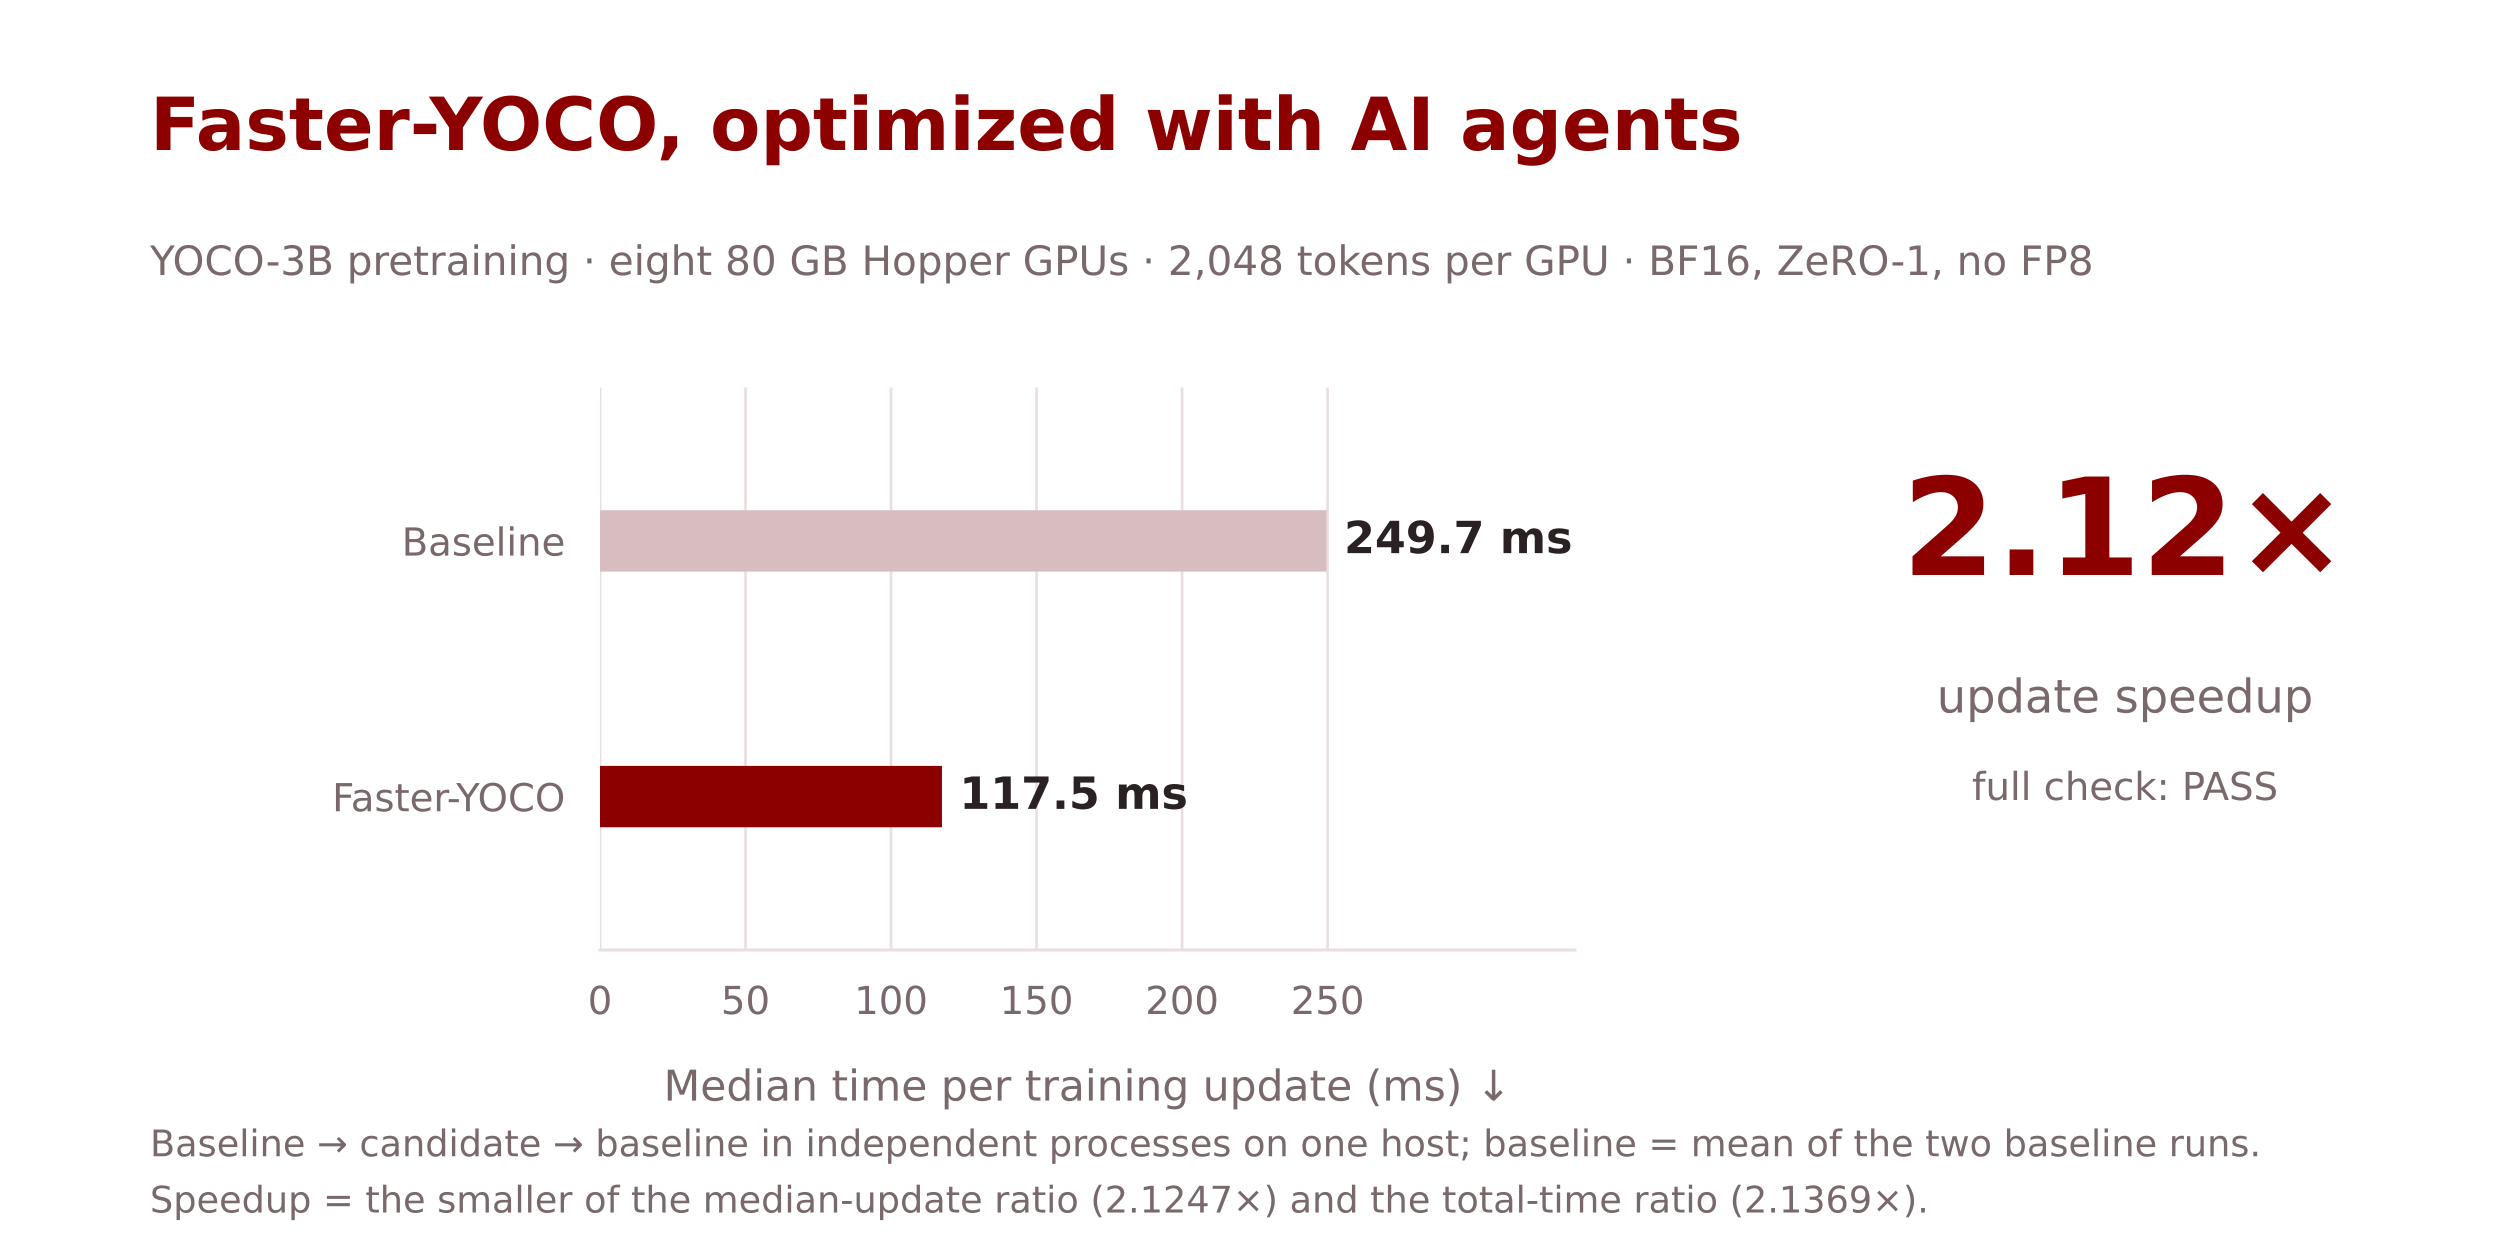
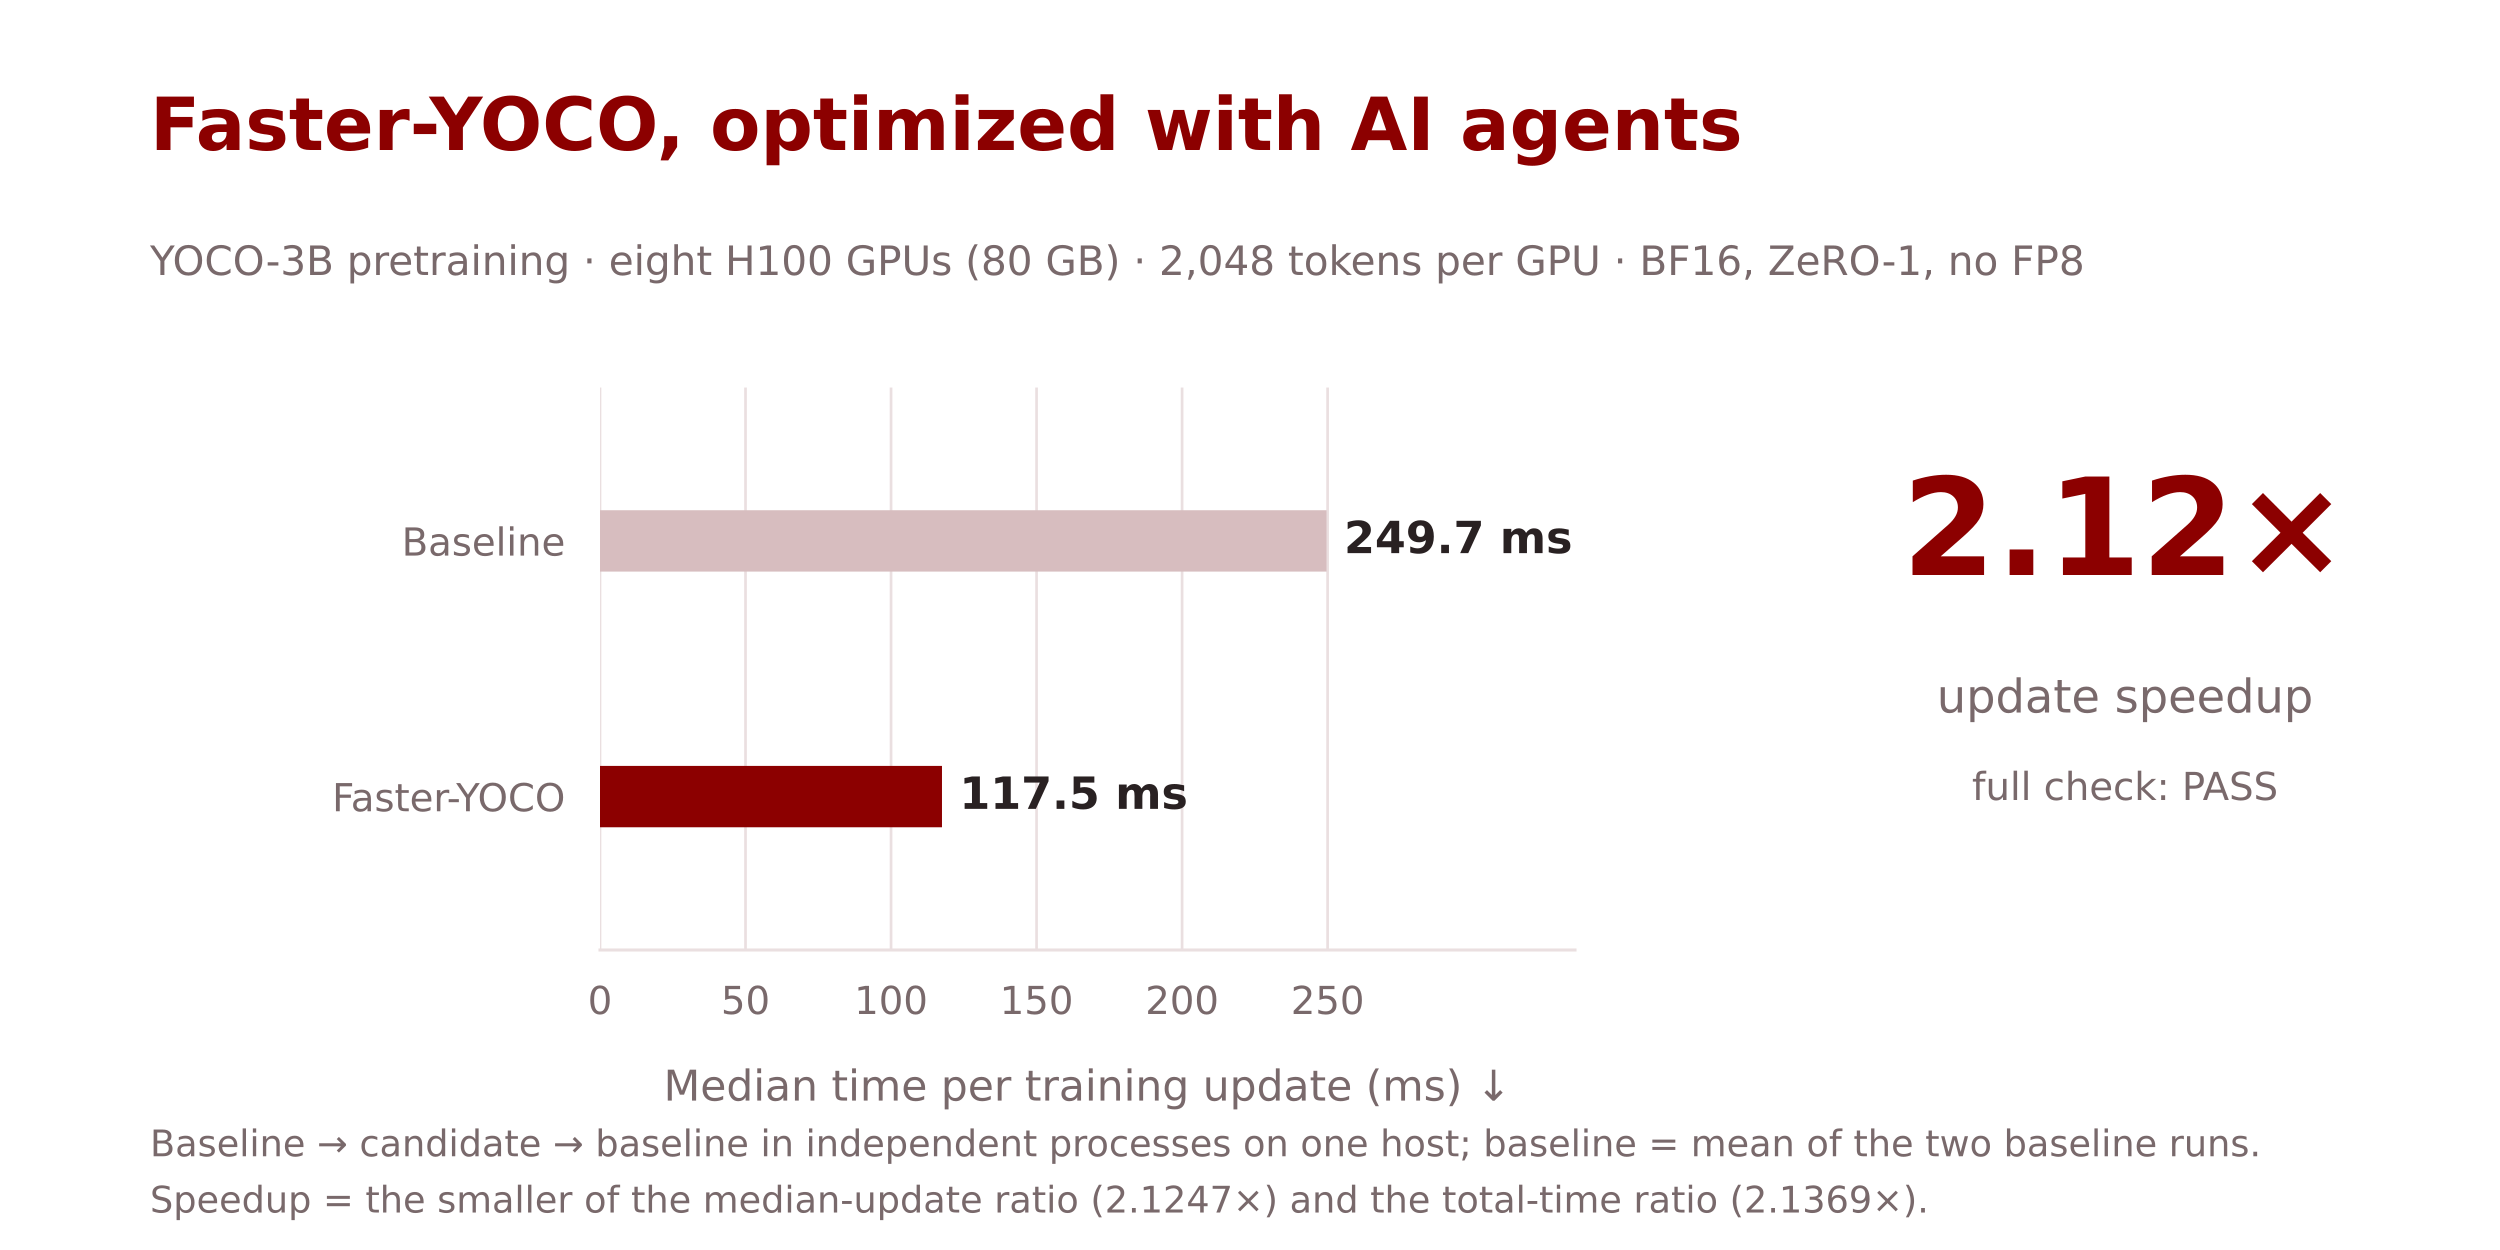
<svg xmlns="http://www.w3.org/2000/svg" width="648pt" height="324pt" viewBox="0 0 648 324" version="1.1">
  <defs>
    <style type="text/css">*{stroke-linejoin: round; stroke-linecap: butt}</style>
  </defs>
  <g id="figure_1">
    <g id="patch_1">
      <path d="M 0 324 L 648 324 L 648 0 L 0 0 z " style="fill: #ffffff" />
    </g>
    <g id="axes_1">
      <g id="patch_2">
        <path d="M 155.52 246.24 L 408.24 246.24 L 408.24 100.44 L 155.52 100.44 z " style="fill: #ffffff" />
      </g>
      <g id="matplotlib.axis_1">
        <g id="xtick_1">
          <g id="line2d_1">
            <path d="M 155.52 246.24 L 155.52 100.44 " clip-path="url(#p07b22acb2a)" style="fill: none; stroke: #eadfe0; stroke-width: 0.7; stroke-linecap: square" />
          </g>
          <g id="line2d_2" />
          <g id="text_1">
            <text style="fill: #79696b; font: 10px 'DejaVu Sans'; text-anchor: middle" x="155.52" y="262.838" transform="rotate(-0 155.52 262.8384)">0</text>
          </g>
        </g>
        <g id="xtick_2">
          <g id="line2d_3">
            <path d="M 193.239 246.24 L 193.239 100.44 " clip-path="url(#p07b22acb2a)" style="fill: none; stroke: #eadfe0; stroke-width: 0.7; stroke-linecap: square" />
          </g>
          <g id="line2d_4" />
          <g id="text_2">
            <text style="fill: #79696b; font: 10px 'DejaVu Sans'; text-anchor: middle" x="193.239" y="262.838" transform="rotate(-0 193.2394 262.8384)">50</text>
          </g>
        </g>
        <g id="xtick_3">
          <g id="line2d_5">
            <path d="M 230.959 246.24 L 230.959 100.44 " clip-path="url(#p07b22acb2a)" style="fill: none; stroke: #eadfe0; stroke-width: 0.7; stroke-linecap: square" />
          </g>
          <g id="line2d_6" />
          <g id="text_3">
            <text style="fill: #79696b; font: 10px 'DejaVu Sans'; text-anchor: middle" x="230.959" y="262.838" transform="rotate(-0 230.9588 262.8384)">100</text>
          </g>
        </g>
        <g id="xtick_4">
          <g id="line2d_7">
            <path d="M 268.678 246.24 L 268.678 100.44 " clip-path="url(#p07b22acb2a)" style="fill: none; stroke: #eadfe0; stroke-width: 0.7; stroke-linecap: square" />
          </g>
          <g id="line2d_8" />
          <g id="text_4">
            <text style="fill: #79696b; font: 10px 'DejaVu Sans'; text-anchor: middle" x="268.678" y="262.838" transform="rotate(-0 268.6782 262.8384)">150</text>
          </g>
        </g>
        <g id="xtick_5">
          <g id="line2d_9">
            <path d="M 306.398 246.24 L 306.398 100.44 " clip-path="url(#p07b22acb2a)" style="fill: none; stroke: #eadfe0; stroke-width: 0.7; stroke-linecap: square" />
          </g>
          <g id="line2d_10" />
          <g id="text_5">
            <text style="fill: #79696b; font: 10px 'DejaVu Sans'; text-anchor: middle" x="306.398" y="262.838" transform="rotate(-0 306.3976 262.8384)">200</text>
          </g>
        </g>
        <g id="xtick_6">
          <g id="line2d_11">
            <path d="M 344.117 246.24 L 344.117 100.44 " clip-path="url(#p07b22acb2a)" style="fill: none; stroke: #eadfe0; stroke-width: 0.7; stroke-linecap: square" />
          </g>
          <g id="line2d_12" />
          <g id="text_6">
            <text style="fill: #79696b; font: 10px 'DejaVu Sans'; text-anchor: middle" x="344.117" y="262.838" transform="rotate(-0 344.117 262.8384)">250</text>
          </g>
        </g>
        <g id="text_7">
          <text style="fill: #79696b; font: 11px 'DejaVu Sans'; text-anchor: middle" x="281.88" y="285.276" transform="rotate(-0 281.88 285.2764)">Median time per training update (ms) ↓</text>
        </g>
      </g>
      <g id="matplotlib.axis_2">
        <g id="ytick_1">
          <g id="line2d_13" />
          <g id="text_8">
            <text style="fill: #79696b; font: 10px 'DejaVu Sans'; text-anchor: end" x="146.52" y="144.003" transform="rotate(-0 146.52 144.0029)">Baseline</text>
          </g>
        </g>
        <g id="ytick_2">
          <g id="line2d_14" />
          <g id="text_9">
            <text style="fill: #79696b; font: 10px 'DejaVu Sans'; text-anchor: end" x="146.52" y="210.276" transform="rotate(-0 146.52 210.2756)">Faster-YOCO</text>
          </g>
        </g>
      </g>
      <g id="patch_3">
        <path d="M 155.52 246.24 L 408.24 246.24 " style="fill: none; stroke: #eadfe0; stroke-width: 0.8; stroke-linejoin: miter; stroke-linecap: square" />
      </g>
      <g id="patch_4">
        <path d="M 155.52 148.156 L 343.853 148.156 L 343.853 132.251 L 155.52 132.251 z " clip-path="url(#p07b22acb2a)" style="fill: #d7bdbf" />
      </g>
      <g id="patch_5">
        <path d="M 155.52 214.429 L 244.161 214.429 L 244.161 198.524 L 155.52 198.524 z " clip-path="url(#p07b22acb2a)" style="fill: #8c0000" />
      </g>
      <g id="text_10">
        <text style="fill: #292122; font: 700 11.5px 'DejaVu Sans'; text-anchor: start" x="348.379" y="143.377" transform="rotate(-0 348.3793 143.3769)">249.7 ms</text>
      </g>
      <g id="text_11">
        <text style="fill: #292122; font: 700 11.5px 'DejaVu Sans'; text-anchor: start" x="248.687" y="209.65" transform="rotate(-0 248.6869 209.6496)">117.5 ms</text>
      </g>
    </g>
    <g id="text_12">
      <text style="fill: #8c0000; font: 700 19px 'DejaVu Sans'; text-anchor: start" x="38.88" y="38.88" transform="rotate(-0 38.88 38.88)">Faster-YOCO, optimized with AI agents</text>
    </g>
    <g id="text_13">
-       <text style="fill: #79696b; font: 10.5px 'DejaVu Sans'; text-anchor: start" x="38.88" y="71.28" transform="rotate(-0 38.88 71.28)">YOCO-3B pretraining · eight 80 GB Hopper GPUs · 2,048 tokens per GPU · BF16, ZeRO-1, no FP8</text>
+       <text style="fill: #79696b; font: 10.5px 'DejaVu Sans'; text-anchor: start" x="38.88" y="71.28" transform="rotate(-0 38.88 71.28)">YOCO-3B pretraining · eight H100 GPUs (80 GB) · 2,048 tokens per GPU · BF16, ZeRO-1, no FP8</text>
    </g>
    <g id="text_14">
      <text style="fill: #8c0000; font: 700 35px 'DejaVu Sans'; text-anchor: middle" x="550.8" y="149.04" transform="rotate(-0 550.8 149.04)">2.12×</text>
    </g>
    <g id="text_15">
      <text style="fill: #79696b; font: 12px 'DejaVu Sans'; text-anchor: middle" x="550.8" y="184.68" transform="rotate(-0 550.8 184.68)">update speedup</text>
    </g>
    <g id="text_16">
      <text style="fill: #79696b; font: 10px 'DejaVu Sans'; text-anchor: middle" x="550.8" y="207.36" transform="rotate(-0 550.8 207.36)">full check: PASS</text>
    </g>
    <g id="text_17">
      <text style="fill: #79696b; font: 9.5px 'DejaVu Sans'; text-anchor: start" x="38.88" y="299.7" transform="rotate(-0 38.88 299.7)">Baseline → candidate → baseline in independent processes on one host; baseline = mean of the two baseline runs.</text>
    </g>
    <g id="text_18">
      <text style="fill: #79696b; font: 9.5px 'DejaVu Sans'; text-anchor: start" x="38.88" y="314.28" transform="rotate(-0 38.88 314.28)">Speedup = the smaller of the median-update ratio (2.1247×) and the total-time ratio (2.1369×).</text>
    </g>
  </g>
  <defs>
    <clipPath id="p07b22acb2a">
      <rect x="155.52" y="100.44" width="252.72" height="145.8" />
    </clipPath>
  </defs>
</svg>
